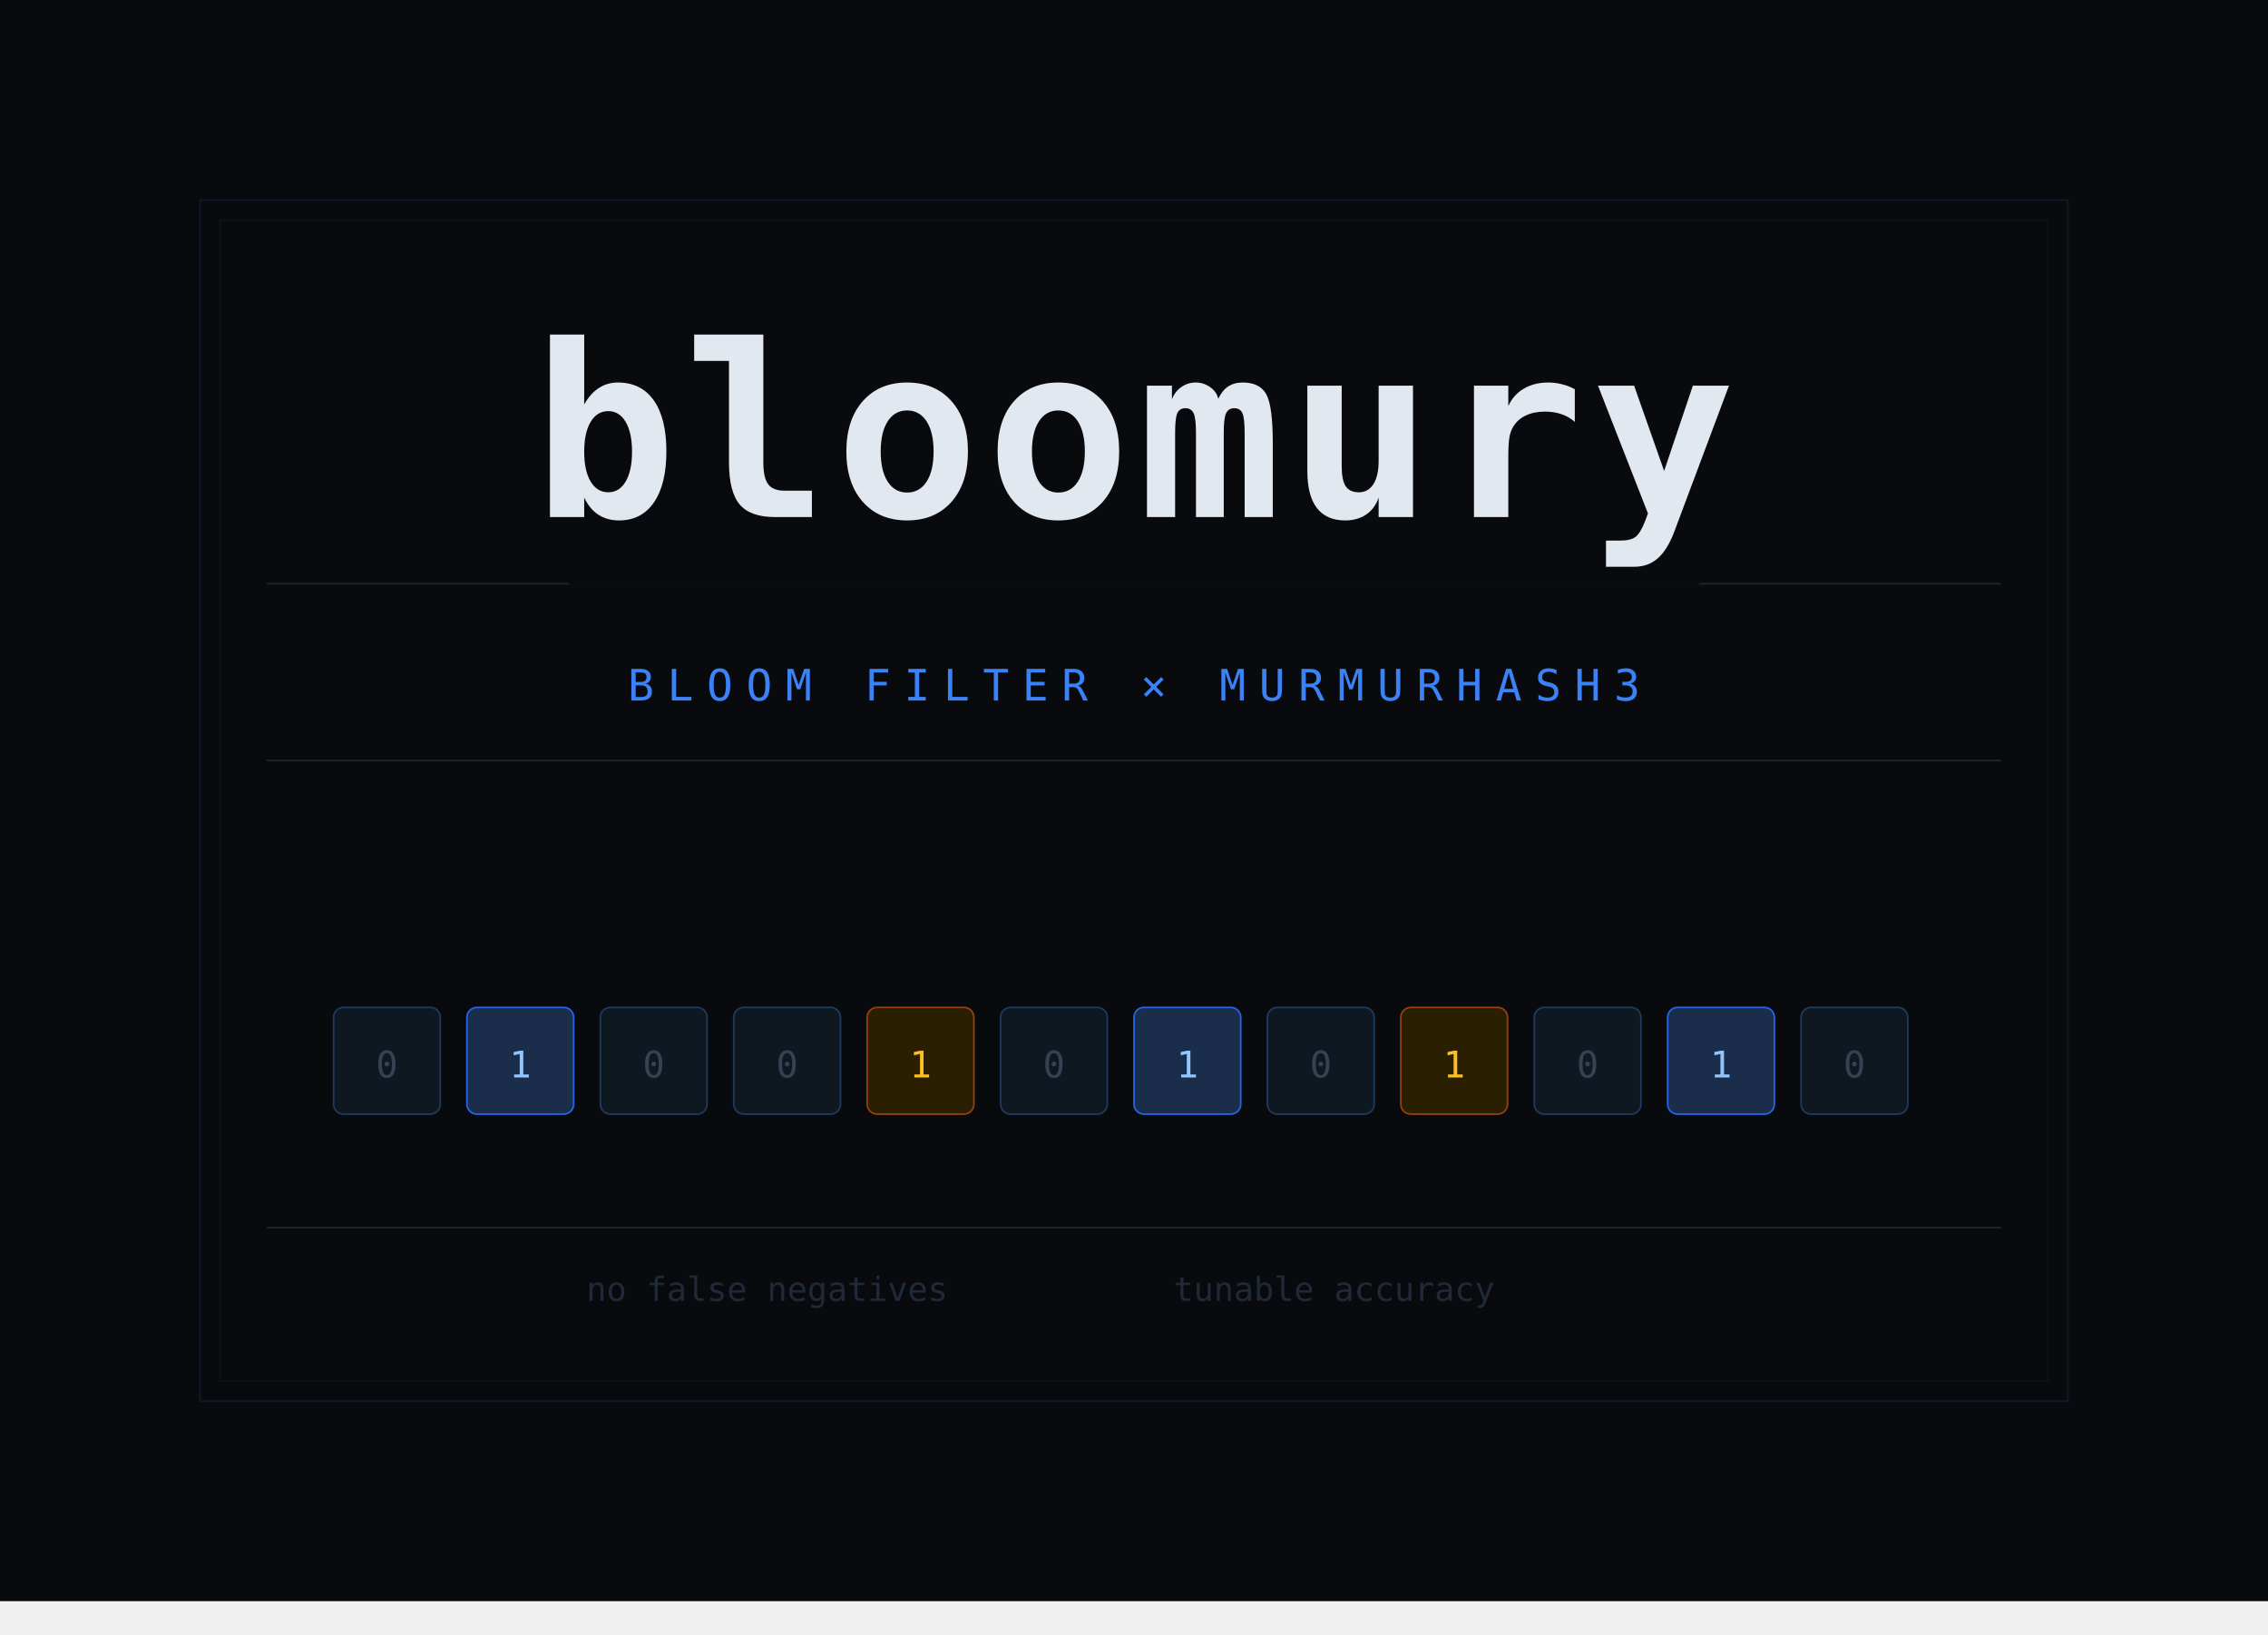
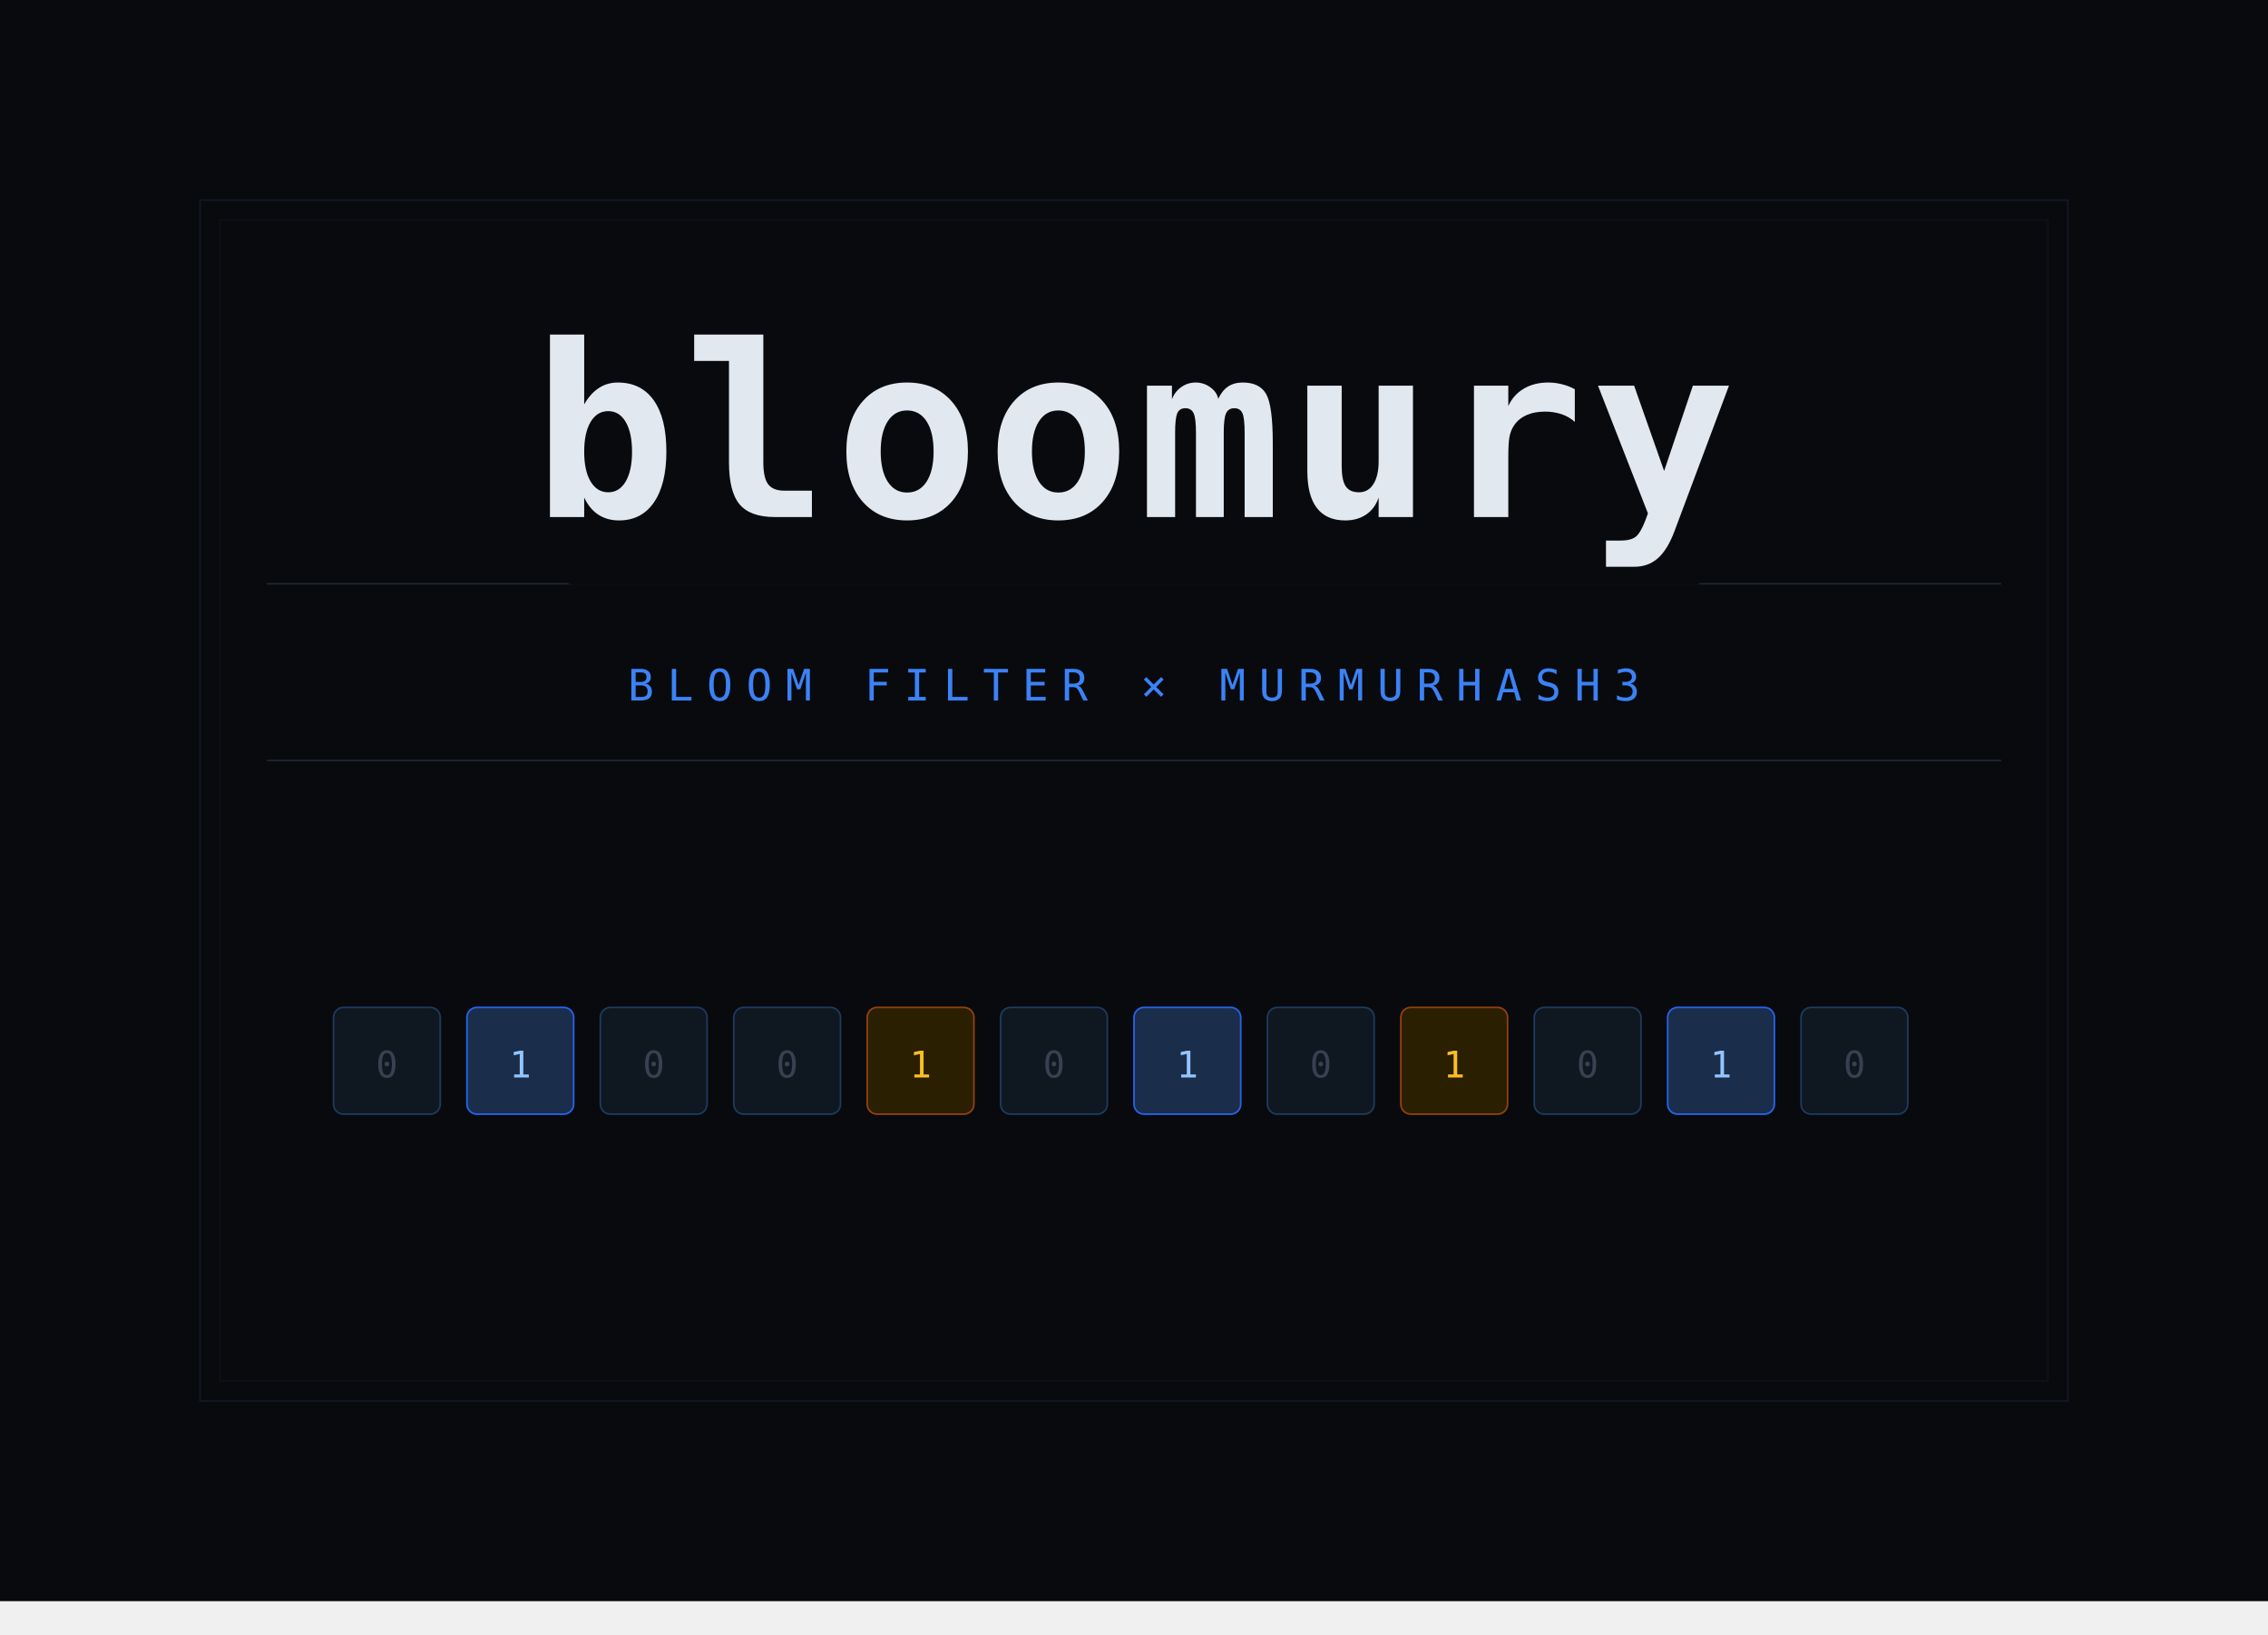
<svg xmlns="http://www.w3.org/2000/svg" width="100%" viewBox="0 0 680 490">
  <defs>
    <mask id="imagine-text-gaps-g8r15m" maskUnits="userSpaceOnUse">
      <rect x="0" y="0" width="680" height="490" fill="white" />
      <rect x="169.665" y="86.445" width="340.67" height="88.882" fill="black" rx="2" />
      <rect x="191.134" y="196.425" width="297.732" height="18.469" fill="black" rx="2" />
      <rect x="149.982" y="253.354" width="379.072" height="16.539" fill="black" rx="2" />
      <rect x="-231.029" y="-8.646" width="14.059" height="16.539" fill="black" rx="2" />
      <rect x="-191.029" y="-8.646" width="14.059" height="16.539" fill="black" rx="2" />
      <rect x="-151.029" y="-8.646" width="14.059" height="16.539" fill="black" rx="2" />
      <rect x="-111.029" y="-8.646" width="14.059" height="16.539" fill="black" rx="2" />
      <rect x="-71.029" y="-8.646" width="14.059" height="16.539" fill="black" rx="2" />
      <rect x="-31.029" y="-8.646" width="14.059" height="16.539" fill="black" rx="2" />
      <rect x="8.971" y="-8.646" width="14.059" height="16.539" fill="black" rx="2" />
      <rect x="48.971" y="-8.646" width="14.059" height="16.539" fill="black" rx="2" />
      <rect x="88.971" y="-8.646" width="14.059" height="16.539" fill="black" rx="2" />
      <rect x="128.971" y="-8.646" width="14.059" height="16.539" fill="black" rx="2" />
      <rect x="168.971" y="-8.646" width="14.059" height="16.539" fill="black" rx="2" />
      <rect x="208.971" y="-8.646" width="14.059" height="16.539" fill="black" rx="2" />
      <rect x="88" y="378.354" width="68.729" height="16.539" fill="black" rx="2" />
      <rect x="176.551" y="378.354" width="106.898" height="16.539" fill="black" rx="2" />
      <rect x="352.044" y="378.354" width="96.2" height="16.539" fill="black" rx="2" />
      <rect x="485.102" y="378.354" width="106.898" height="16.539" fill="black" rx="2" />
    </mask>
  </defs>
  <rect width="680" height="480" style="fill:rgb(8, 10, 14);stroke:none;color:rgb(255, 255, 255);stroke-width:1px;stroke-linecap:butt;stroke-linejoin:miter;opacity:1;font-family:&quot;Anthropic Sans&quot;, -apple-system, BlinkMacSystemFont, &quot;Segoe UI&quot;, sans-serif;font-size:16px;font-weight:400;text-anchor:start;dominant-baseline:auto" />
  <rect x="60" y="60" width="560" height="360" fill="none" stroke="#111827" stroke-width="0.5" style="fill:none;stroke:rgb(17, 24, 39);color:rgb(255, 255, 255);stroke-width:0.5px;stroke-linecap:butt;stroke-linejoin:miter;opacity:1;font-family:&quot;Anthropic Sans&quot;, -apple-system, BlinkMacSystemFont, &quot;Segoe UI&quot;, sans-serif;font-size:16px;font-weight:400;text-anchor:start;dominant-baseline:auto" />
  <rect x="66" y="66" width="548" height="348" fill="none" stroke="#0d1117" stroke-width="0.5" style="fill:none;stroke:rgb(13, 17, 23);color:rgb(255, 255, 255);stroke-width:0.5px;stroke-linecap:butt;stroke-linejoin:miter;opacity:1;font-family:&quot;Anthropic Sans&quot;, -apple-system, BlinkMacSystemFont, &quot;Segoe UI&quot;, sans-serif;font-size:16px;font-weight:400;text-anchor:start;dominant-baseline:auto" />
  <text x="340" y="155" text-anchor="middle" font-size="72" font-weight="700" fill="#e2e8f0" letter-spacing="2" style="fill:rgb(226, 232, 240);stroke:none;color:rgb(255, 255, 255);stroke-width:1px;stroke-linecap:butt;stroke-linejoin:miter;opacity:1;font-family:&quot;SF Mono&quot;, &quot;Fira Code&quot;, monospace;font-size:72px;font-weight:700;text-anchor:middle;dominant-baseline:auto">bloomury</text>
  <line x1="80" y1="175" x2="600" y2="175" mask="url(#imagine-text-gaps-g8r15m)" style="fill:rgb(0, 0, 0);stroke:rgb(30, 38, 48);color:rgb(255, 255, 255);stroke-width:0.5px;stroke-linecap:butt;stroke-linejoin:miter;opacity:1;font-family:&quot;Anthropic Sans&quot;, -apple-system, BlinkMacSystemFont, &quot;Segoe UI&quot;, sans-serif;font-size:16px;font-weight:400;text-anchor:start;dominant-baseline:auto" />
  <text x="340" y="210" text-anchor="middle" font-size="13" fill="#3b82f6" letter-spacing="4" style="fill:rgb(59, 130, 246);stroke:none;color:rgb(255, 255, 255);stroke-width:1px;stroke-linecap:butt;stroke-linejoin:miter;opacity:1;font-family:&quot;SF Mono&quot;, &quot;Fira Code&quot;, monospace;font-size:13px;font-weight:400;text-anchor:middle;dominant-baseline:auto">BLOOM  FILTER  ×  MURMURHASH3</text>
  <line x1="80" y1="228" x2="600" y2="228" style="fill:rgb(0, 0, 0);stroke:rgb(30, 38, 48);color:rgb(255, 255, 255);stroke-width:0.5px;stroke-linecap:butt;stroke-linejoin:miter;opacity:1;font-family:&quot;Anthropic Sans&quot;, -apple-system, BlinkMacSystemFont, &quot;Segoe UI&quot;, sans-serif;font-size:16px;font-weight:400;text-anchor:start;dominant-baseline:auto" />
  <g transform="translate(340, 320)" style="fill:rgb(0, 0, 0);stroke:none;color:rgb(255, 255, 255);stroke-width:1px;stroke-linecap:butt;stroke-linejoin:miter;opacity:1;font-family:&quot;Anthropic Sans&quot;, -apple-system, BlinkMacSystemFont, &quot;Segoe UI&quot;, sans-serif;font-size:16px;font-weight:400;text-anchor:start;dominant-baseline:auto">
    <g style="fill:rgb(0, 0, 0);stroke:none;color:rgb(255, 255, 255);stroke-width:1px;stroke-linecap:butt;stroke-linejoin:miter;opacity:1;font-family:&quot;Anthropic Sans&quot;, -apple-system, BlinkMacSystemFont, &quot;Segoe UI&quot;, sans-serif;font-size:16px;font-weight:400;text-anchor:start;dominant-baseline:auto">
      <rect x="-240" y="-18" width="32" height="32" rx="3" fill="#0f1720" stroke="#1e3a5f" stroke-width="0.5" style="fill:rgb(15, 23, 32);stroke:rgb(30, 58, 95);color:rgb(255, 255, 255);stroke-width:0.5px;stroke-linecap:butt;stroke-linejoin:miter;opacity:1;font-family:&quot;Anthropic Sans&quot;, -apple-system, BlinkMacSystemFont, &quot;Segoe UI&quot;, sans-serif;font-size:16px;font-weight:400;text-anchor:start;dominant-baseline:auto" />
      <rect x="-200" y="-18" width="32" height="32" rx="3" fill="#1a2d4a" stroke="#2563eb" stroke-width="0.5" style="fill:rgb(26, 45, 74);stroke:rgb(37, 99, 235);color:rgb(255, 255, 255);stroke-width:0.5px;stroke-linecap:butt;stroke-linejoin:miter;opacity:1;font-family:&quot;Anthropic Sans&quot;, -apple-system, BlinkMacSystemFont, &quot;Segoe UI&quot;, sans-serif;font-size:16px;font-weight:400;text-anchor:start;dominant-baseline:auto" />
      <rect x="-160" y="-18" width="32" height="32" rx="3" fill="#0f1720" stroke="#1e3a5f" stroke-width="0.5" style="fill:rgb(15, 23, 32);stroke:rgb(30, 58, 95);color:rgb(255, 255, 255);stroke-width:0.5px;stroke-linecap:butt;stroke-linejoin:miter;opacity:1;font-family:&quot;Anthropic Sans&quot;, -apple-system, BlinkMacSystemFont, &quot;Segoe UI&quot;, sans-serif;font-size:16px;font-weight:400;text-anchor:start;dominant-baseline:auto" />
      <rect x="-120" y="-18" width="32" height="32" rx="3" fill="#0f1720" stroke="#1e3a5f" stroke-width="0.5" style="fill:rgb(15, 23, 32);stroke:rgb(30, 58, 95);color:rgb(255, 255, 255);stroke-width:0.5px;stroke-linecap:butt;stroke-linejoin:miter;opacity:1;font-family:&quot;Anthropic Sans&quot;, -apple-system, BlinkMacSystemFont, &quot;Segoe UI&quot;, sans-serif;font-size:16px;font-weight:400;text-anchor:start;dominant-baseline:auto" />
      <rect x="-80" y="-18" width="32" height="32" rx="3" fill="#2a1f00" stroke="#92400e" stroke-width="0.5" style="fill:rgb(42, 31, 0);stroke:rgb(146, 64, 14);color:rgb(255, 255, 255);stroke-width:0.5px;stroke-linecap:butt;stroke-linejoin:miter;opacity:1;font-family:&quot;Anthropic Sans&quot;, -apple-system, BlinkMacSystemFont, &quot;Segoe UI&quot;, sans-serif;font-size:16px;font-weight:400;text-anchor:start;dominant-baseline:auto" />
      <rect x="-40" y="-18" width="32" height="32" rx="3" fill="#0f1720" stroke="#1e3a5f" stroke-width="0.5" style="fill:rgb(15, 23, 32);stroke:rgb(30, 58, 95);color:rgb(255, 255, 255);stroke-width:0.5px;stroke-linecap:butt;stroke-linejoin:miter;opacity:1;font-family:&quot;Anthropic Sans&quot;, -apple-system, BlinkMacSystemFont, &quot;Segoe UI&quot;, sans-serif;font-size:16px;font-weight:400;text-anchor:start;dominant-baseline:auto" />
      <rect x="0" y="-18" width="32" height="32" rx="3" fill="#1a2d4a" stroke="#2563eb" stroke-width="0.5" style="fill:rgb(26, 45, 74);stroke:rgb(37, 99, 235);color:rgb(255, 255, 255);stroke-width:0.5px;stroke-linecap:butt;stroke-linejoin:miter;opacity:1;font-family:&quot;Anthropic Sans&quot;, -apple-system, BlinkMacSystemFont, &quot;Segoe UI&quot;, sans-serif;font-size:16px;font-weight:400;text-anchor:start;dominant-baseline:auto" />
      <rect x="40" y="-18" width="32" height="32" rx="3" fill="#0f1720" stroke="#1e3a5f" stroke-width="0.5" style="fill:rgb(15, 23, 32);stroke:rgb(30, 58, 95);color:rgb(255, 255, 255);stroke-width:0.5px;stroke-linecap:butt;stroke-linejoin:miter;opacity:1;font-family:&quot;Anthropic Sans&quot;, -apple-system, BlinkMacSystemFont, &quot;Segoe UI&quot;, sans-serif;font-size:16px;font-weight:400;text-anchor:start;dominant-baseline:auto" />
      <rect x="80" y="-18" width="32" height="32" rx="3" fill="#2a1f00" stroke="#92400e" stroke-width="0.5" style="fill:rgb(42, 31, 0);stroke:rgb(146, 64, 14);color:rgb(255, 255, 255);stroke-width:0.5px;stroke-linecap:butt;stroke-linejoin:miter;opacity:1;font-family:&quot;Anthropic Sans&quot;, -apple-system, BlinkMacSystemFont, &quot;Segoe UI&quot;, sans-serif;font-size:16px;font-weight:400;text-anchor:start;dominant-baseline:auto" />
      <rect x="120" y="-18" width="32" height="32" rx="3" fill="#0f1720" stroke="#1e3a5f" stroke-width="0.5" style="fill:rgb(15, 23, 32);stroke:rgb(30, 58, 95);color:rgb(255, 255, 255);stroke-width:0.5px;stroke-linecap:butt;stroke-linejoin:miter;opacity:1;font-family:&quot;Anthropic Sans&quot;, -apple-system, BlinkMacSystemFont, &quot;Segoe UI&quot;, sans-serif;font-size:16px;font-weight:400;text-anchor:start;dominant-baseline:auto" />
      <rect x="160" y="-18" width="32" height="32" rx="3" fill="#1a2d4a" stroke="#2563eb" stroke-width="0.5" style="fill:rgb(26, 45, 74);stroke:rgb(37, 99, 235);color:rgb(255, 255, 255);stroke-width:0.5px;stroke-linecap:butt;stroke-linejoin:miter;opacity:1;font-family:&quot;Anthropic Sans&quot;, -apple-system, BlinkMacSystemFont, &quot;Segoe UI&quot;, sans-serif;font-size:16px;font-weight:400;text-anchor:start;dominant-baseline:auto" />
      <rect x="200" y="-18" width="32" height="32" rx="3" fill="#0f1720" stroke="#1e3a5f" stroke-width="0.5" style="fill:rgb(15, 23, 32);stroke:rgb(30, 58, 95);color:rgb(255, 255, 255);stroke-width:0.5px;stroke-linecap:butt;stroke-linejoin:miter;opacity:1;font-family:&quot;Anthropic Sans&quot;, -apple-system, BlinkMacSystemFont, &quot;Segoe UI&quot;, sans-serif;font-size:16px;font-weight:400;text-anchor:start;dominant-baseline:auto" />
      <text x="-224" y="3" text-anchor="middle" font-size="11" fill="#374151" style="fill:rgb(55, 65, 81);stroke:none;color:rgb(255, 255, 255);stroke-width:1px;stroke-linecap:butt;stroke-linejoin:miter;opacity:1;font-family:&quot;SF Mono&quot;, &quot;Fira Code&quot;, monospace;font-size:11px;font-weight:400;text-anchor:middle;dominant-baseline:auto">0</text>
      <text x="-184" y="3" text-anchor="middle" font-size="11" fill="#93c5fd" style="fill:rgb(147, 197, 253);stroke:none;color:rgb(255, 255, 255);stroke-width:1px;stroke-linecap:butt;stroke-linejoin:miter;opacity:1;font-family:&quot;SF Mono&quot;, &quot;Fira Code&quot;, monospace;font-size:11px;font-weight:400;text-anchor:middle;dominant-baseline:auto">1</text>
      <text x="-144" y="3" text-anchor="middle" font-size="11" fill="#374151" style="fill:rgb(55, 65, 81);stroke:none;color:rgb(255, 255, 255);stroke-width:1px;stroke-linecap:butt;stroke-linejoin:miter;opacity:1;font-family:&quot;SF Mono&quot;, &quot;Fira Code&quot;, monospace;font-size:11px;font-weight:400;text-anchor:middle;dominant-baseline:auto">0</text>
      <text x="-104" y="3" text-anchor="middle" font-size="11" fill="#374151" style="fill:rgb(55, 65, 81);stroke:none;color:rgb(255, 255, 255);stroke-width:1px;stroke-linecap:butt;stroke-linejoin:miter;opacity:1;font-family:&quot;SF Mono&quot;, &quot;Fira Code&quot;, monospace;font-size:11px;font-weight:400;text-anchor:middle;dominant-baseline:auto">0</text>
      <text x="-64" y="3" text-anchor="middle" font-size="11" fill="#fbbf24" style="fill:rgb(251, 191, 36);stroke:none;color:rgb(255, 255, 255);stroke-width:1px;stroke-linecap:butt;stroke-linejoin:miter;opacity:1;font-family:&quot;SF Mono&quot;, &quot;Fira Code&quot;, monospace;font-size:11px;font-weight:400;text-anchor:middle;dominant-baseline:auto">1</text>
      <text x="-24" y="3" text-anchor="middle" font-size="11" fill="#374151" style="fill:rgb(55, 65, 81);stroke:none;color:rgb(255, 255, 255);stroke-width:1px;stroke-linecap:butt;stroke-linejoin:miter;opacity:1;font-family:&quot;SF Mono&quot;, &quot;Fira Code&quot;, monospace;font-size:11px;font-weight:400;text-anchor:middle;dominant-baseline:auto">0</text>
      <text x="16" y="3" text-anchor="middle" font-size="11" fill="#93c5fd" style="fill:rgb(147, 197, 253);stroke:none;color:rgb(255, 255, 255);stroke-width:1px;stroke-linecap:butt;stroke-linejoin:miter;opacity:1;font-family:&quot;SF Mono&quot;, &quot;Fira Code&quot;, monospace;font-size:11px;font-weight:400;text-anchor:middle;dominant-baseline:auto">1</text>
      <text x="56" y="3" text-anchor="middle" font-size="11" fill="#374151" style="fill:rgb(55, 65, 81);stroke:none;color:rgb(255, 255, 255);stroke-width:1px;stroke-linecap:butt;stroke-linejoin:miter;opacity:1;font-family:&quot;SF Mono&quot;, &quot;Fira Code&quot;, monospace;font-size:11px;font-weight:400;text-anchor:middle;dominant-baseline:auto">0</text>
      <text x="96" y="3" text-anchor="middle" font-size="11" fill="#fbbf24" style="fill:rgb(251, 191, 36);stroke:none;color:rgb(255, 255, 255);stroke-width:1px;stroke-linecap:butt;stroke-linejoin:miter;opacity:1;font-family:&quot;SF Mono&quot;, &quot;Fira Code&quot;, monospace;font-size:11px;font-weight:400;text-anchor:middle;dominant-baseline:auto">1</text>
      <text x="136" y="3" text-anchor="middle" font-size="11" fill="#374151" style="fill:rgb(55, 65, 81);stroke:none;color:rgb(255, 255, 255);stroke-width:1px;stroke-linecap:butt;stroke-linejoin:miter;opacity:1;font-family:&quot;SF Mono&quot;, &quot;Fira Code&quot;, monospace;font-size:11px;font-weight:400;text-anchor:middle;dominant-baseline:auto">0</text>
      <text x="176" y="3" text-anchor="middle" font-size="11" fill="#93c5fd" style="fill:rgb(147, 197, 253);stroke:none;color:rgb(255, 255, 255);stroke-width:1px;stroke-linecap:butt;stroke-linejoin:miter;opacity:1;font-family:&quot;SF Mono&quot;, &quot;Fira Code&quot;, monospace;font-size:11px;font-weight:400;text-anchor:middle;dominant-baseline:auto">1</text>
      <text x="216" y="3" text-anchor="middle" font-size="11" fill="#374151" style="fill:rgb(55, 65, 81);stroke:none;color:rgb(255, 255, 255);stroke-width:1px;stroke-linecap:butt;stroke-linejoin:miter;opacity:1;font-family:&quot;SF Mono&quot;, &quot;Fira Code&quot;, monospace;font-size:11px;font-weight:400;text-anchor:middle;dominant-baseline:auto">0</text>
    </g>
  </g>
-   <line x1="80" y1="368" x2="600" y2="368" style="fill:rgb(0, 0, 0);stroke:rgb(30, 38, 48);color:rgb(255, 255, 255);stroke-width:0.5px;stroke-linecap:butt;stroke-linejoin:miter;opacity:1;font-family:&quot;Anthropic Sans&quot;, -apple-system, BlinkMacSystemFont, &quot;Segoe UI&quot;, sans-serif;font-size:16px;font-weight:400;text-anchor:start;dominant-baseline:auto" />
-   <text x="230" y="390" text-anchor="middle" font-size="10" fill="#1f2937" style="fill:rgb(31, 41, 55);stroke:none;color:rgb(255, 255, 255);stroke-width:1px;stroke-linecap:butt;stroke-linejoin:miter;opacity:1;font-family:&quot;SF Mono&quot;, &quot;Fira Code&quot;, monospace;font-size:10px;font-weight:400;text-anchor:middle;dominant-baseline:auto">no false negatives</text>
-   <text x="400" y="390" text-anchor="middle" font-size="10" fill="#1f2937" style="fill:rgb(31, 41, 55);stroke:none;color:rgb(255, 255, 255);stroke-width:1px;stroke-linecap:butt;stroke-linejoin:miter;opacity:1;font-family:&quot;SF Mono&quot;, &quot;Fira Code&quot;, monospace;font-size:10px;font-weight:400;text-anchor:middle;dominant-baseline:auto">tunable accuracy</text>
</svg>
